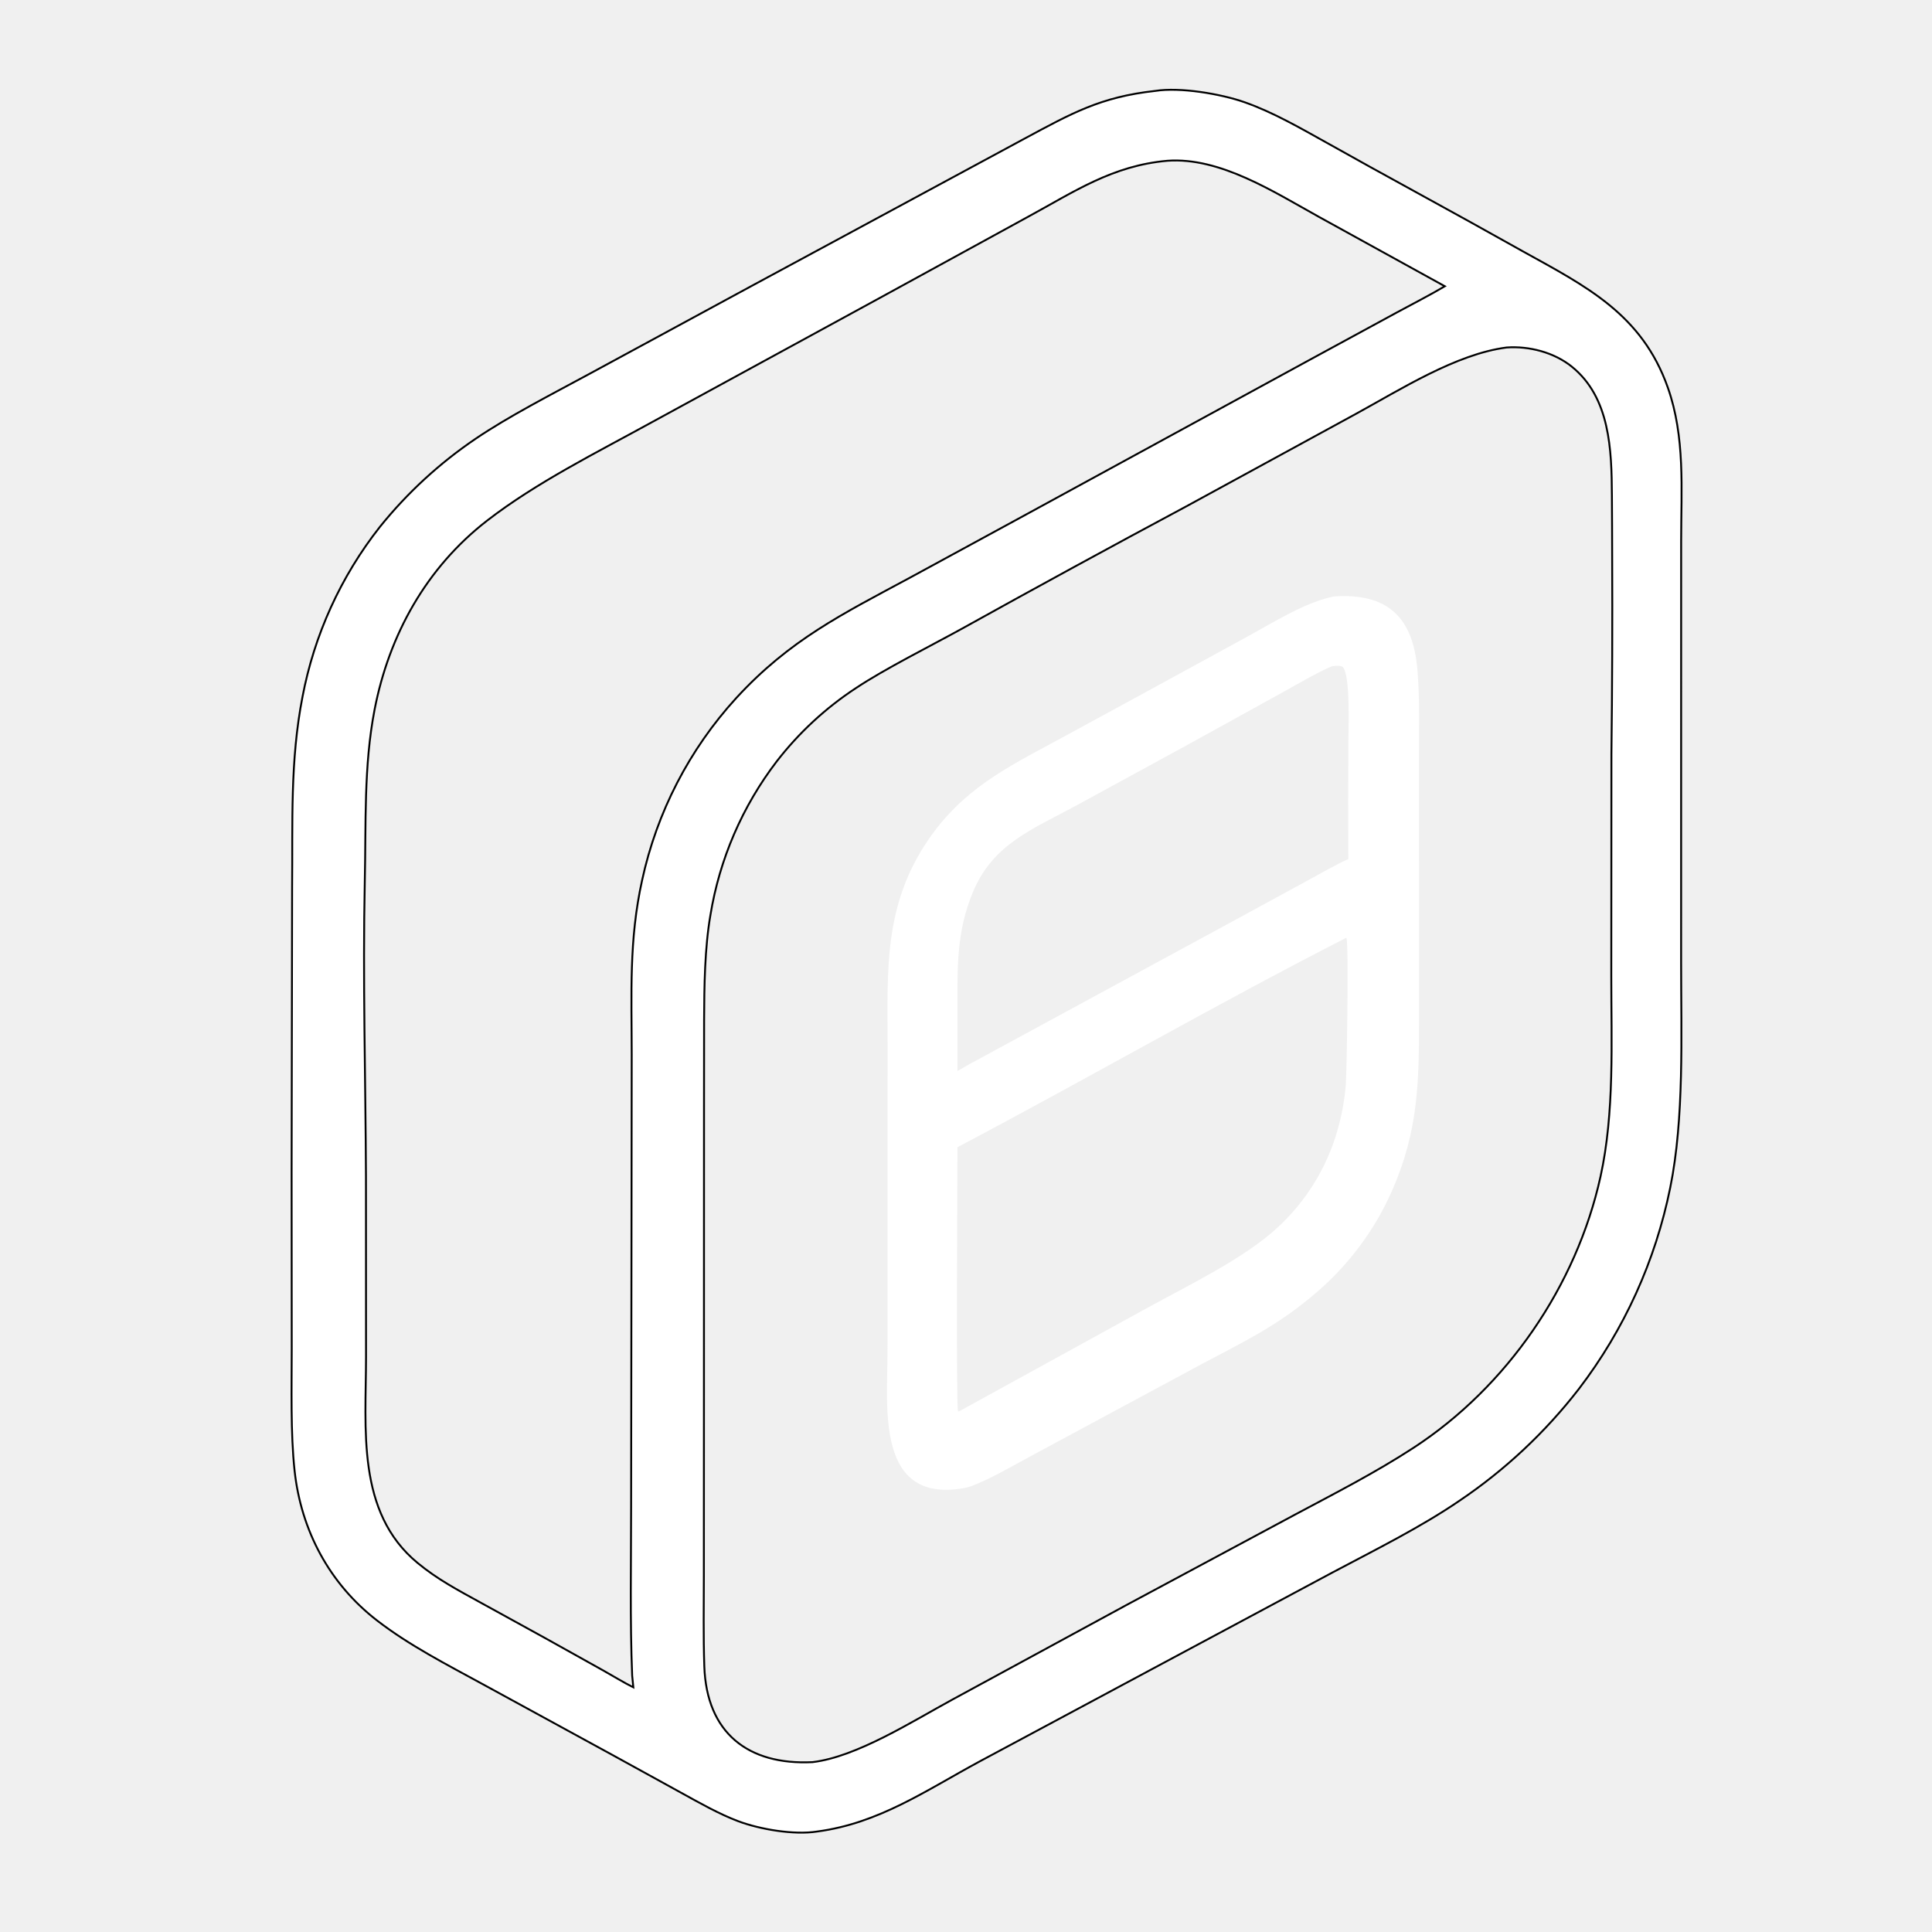
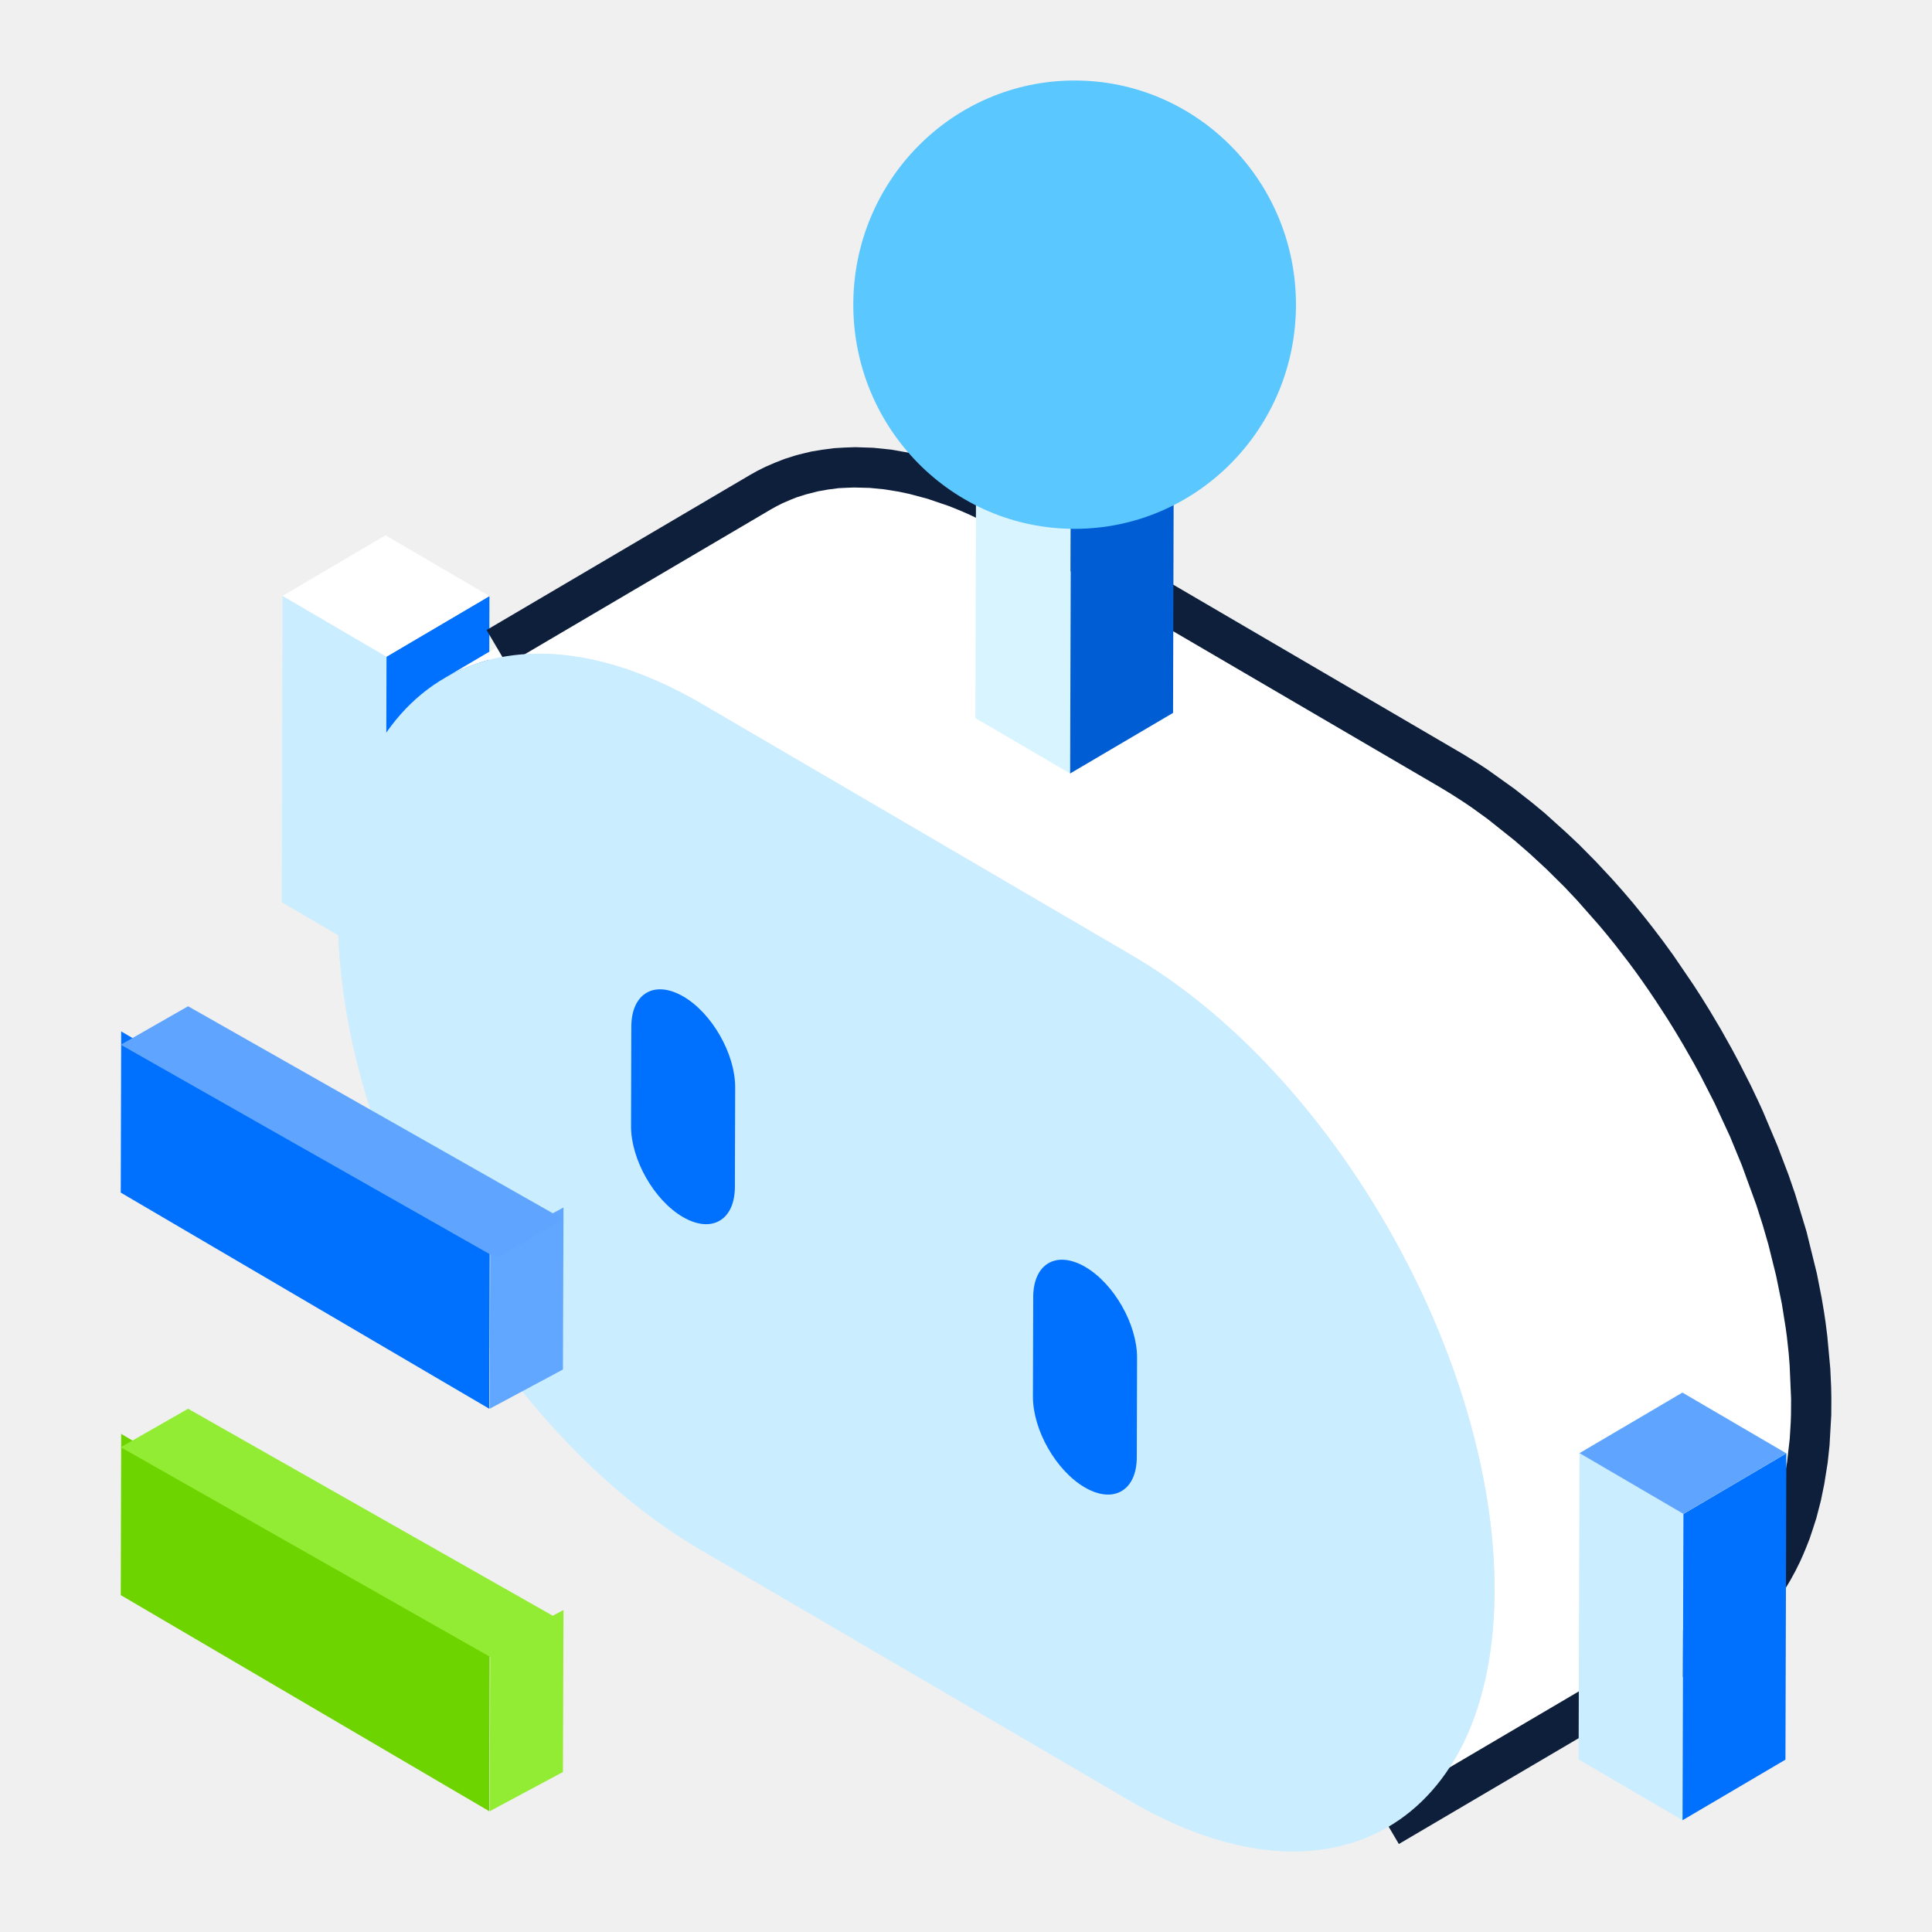
- <svg xmlns="http://www.w3.org/2000/svg" width="1024" height="1024" viewBox="0 0 1024 1024" fill="none">
-   <g clip-path="url(#clip0_182_19)">
-     <path d="M612.283 48.189C625.496 46.095 647.01 49.767 659.498 54.13C674.701 59.442 689.252 67.919 703.298 75.714C718.677 84.334 734.102 92.872 749.572 101.326C768.927 111.916 788.228 122.606 807.473 133.396C840.683 151.785 870.254 166.532 883.97 205.384C893.264 231.712 891.051 259.314 891.044 286.774L891.035 375.676L891.027 510.719C891.027 548.514 892.711 592.842 885.28 629.363C877.45 668.196 860.873 704.734 836.807 736.199C819.076 759.099 797.811 779.03 773.812 795.243C753.081 809.457 728.663 821.54 706.376 833.38L617.657 880.867L519.187 933.624C490.696 948.991 465.95 966.39 433.129 970.741C420.834 972.69 402.72 969.583 391.229 965.263C381.115 961.46 370.688 955.51 361.175 950.28L324.758 930.253L256.121 892.792C236.955 882.325 217.038 872.18 199.807 858.867C174.606 839.396 159.573 811.138 156.147 779.58C153.961 759.436 154.618 735.47 154.621 714.854L154.558 621.205L154.822 470.301C155.178 436.128 153.699 403.213 160.327 369.35C166.568 336.451 180.643 305.541 201.361 279.235C215.839 261.25 232.92 245.526 252.038 232.581C269.567 220.687 292.408 208.988 311.365 198.724L398.702 151.378L502.977 95.088L543.077 73.437C567.921 60.106 583.278 51.367 612.283 48.189ZM833.058 194.304C823.696 186.764 810.462 183.336 798.57 184.177C771.778 187.62 742.31 206.444 718.286 219.565L628.893 268.315C589.049 289.644 549.367 311.277 509.854 333.213C493.187 342.415 468.999 354.487 453.64 364.719C437.593 375.25 423.409 388.377 411.669 403.562C393.449 427.391 381.387 455.347 376.551 484.951C373.498 502.539 373.265 522.833 373.19 540.702L373.144 586.463L373.108 737.774L373.06 834.782C373.036 850.93 372.755 867.066 373.301 883.201C374.493 918.481 396.493 935.629 430.624 933.974C454.078 931.219 483.649 912.278 504.852 900.772L597.104 850.665L686.12 802.92C707.445 791.522 728.945 780.569 749.24 767.331C798.823 734.99 835.505 681.466 848.284 623.706C855.778 589.832 854.001 552.144 854.009 517.346L854.081 399.85C854.507 364.925 854.64 329.996 854.48 295.069C854.474 284.199 854.406 273.352 854.338 262.486C854.188 238.496 853.425 210.709 833.058 194.304ZM699.028 114.926C675.263 101.784 646.691 83.197 618.776 85.207C589.573 87.769 569.517 101.526 544.458 115.132L465.686 158.248L345.258 223.919C316.332 239.825 284.352 255.692 258.192 275.931C226.008 300.832 206.21 336.477 198.533 376.138C192.736 406.084 194.036 436.541 193.35 466.938C192.258 519.066 193.754 571.457 193.968 623.546L194.003 719.207C194.002 757.248 188.736 801.436 221.267 828.343C231.847 837.093 242.715 842.79 254.608 849.344L288.732 868.112L319.865 885.469C324.589 888.118 331.038 892.047 335.685 894.323L335.066 888.161C333.868 859.228 334.498 827.775 334.504 798.64L334.711 648.9L334.819 558.867C334.801 526.582 333.303 498.295 340.325 466.563C348.141 430.493 365.381 397.139 390.288 369.904C418.661 339.049 446.341 325.558 482.31 306.174L539.163 275.25L694.589 190.489L740.329 165.625C748.779 161.046 757.55 156.593 765.789 151.719L699.028 114.926Z" fill="white" />
-     <path d="M612.283 48.189C625.496 46.095 647.01 49.767 659.498 54.13C674.701 59.442 689.252 67.919 703.298 75.714C718.677 84.334 734.102 92.872 749.572 101.326C768.927 111.916 788.228 122.606 807.473 133.396C840.683 151.785 870.254 166.532 883.97 205.384C893.264 231.712 891.051 259.314 891.044 286.774L891.035 375.676L891.027 510.719C891.027 548.514 892.711 592.842 885.28 629.363C877.45 668.196 860.873 704.734 836.807 736.199C819.076 759.099 797.811 779.03 773.812 795.243C753.081 809.457 728.663 821.54 706.376 833.38L617.657 880.867L519.187 933.624C490.696 948.991 465.95 966.39 433.129 970.741C420.834 972.69 402.72 969.583 391.229 965.263C381.115 961.46 370.688 955.51 361.175 950.28L324.758 930.253L256.121 892.792C236.955 882.325 217.038 872.18 199.807 858.867C174.606 839.396 159.573 811.138 156.147 779.58C153.961 759.436 154.618 735.47 154.621 714.854L154.558 621.205L154.822 470.301C155.178 436.128 153.699 403.213 160.327 369.35C166.568 336.451 180.643 305.541 201.361 279.235C215.839 261.25 232.92 245.526 252.038 232.581C269.567 220.687 292.408 208.988 311.365 198.724L398.702 151.378L502.977 95.088L543.077 73.437C567.921 60.106 583.278 51.367 612.283 48.189ZM833.058 194.304C823.696 186.764 810.462 183.336 798.57 184.177C771.778 187.62 742.31 206.444 718.286 219.565L628.893 268.315C589.049 289.644 549.367 311.277 509.854 333.213C493.187 342.415 468.999 354.487 453.64 364.719C437.593 375.25 423.409 388.377 411.669 403.562C393.449 427.391 381.387 455.347 376.551 484.951C373.498 502.539 373.265 522.833 373.19 540.702L373.144 586.463L373.108 737.774L373.06 834.782C373.036 850.93 372.755 867.066 373.301 883.201C374.493 918.481 396.493 935.629 430.624 933.974C454.078 931.219 483.649 912.278 504.852 900.772L597.104 850.665L686.12 802.92C707.445 791.522 728.945 780.569 749.24 767.331C798.823 734.99 835.505 681.466 848.284 623.706C855.778 589.832 854.001 552.144 854.009 517.346L854.081 399.85C854.507 364.925 854.64 329.996 854.48 295.069C854.474 284.199 854.406 273.352 854.338 262.486C854.188 238.496 853.425 210.709 833.058 194.304ZM699.028 114.926C675.263 101.784 646.691 83.197 618.776 85.207C589.573 87.769 569.517 101.526 544.458 115.132L465.686 158.248L345.258 223.919C316.332 239.825 284.352 255.692 258.192 275.931C226.008 300.832 206.21 336.477 198.533 376.138C192.736 406.084 194.036 436.541 193.35 466.938C192.258 519.066 193.754 571.457 193.968 623.546L194.003 719.207C194.002 757.248 188.736 801.436 221.267 828.343C231.847 837.093 242.715 842.79 254.608 849.344L288.732 868.112L319.865 885.469C324.589 888.118 331.038 892.047 335.685 894.323L335.066 888.161C333.868 859.228 334.498 827.775 334.504 798.64L334.711 648.9L334.819 558.867C334.801 526.582 333.303 498.295 340.325 466.563C348.141 430.493 365.381 397.139 390.288 369.904C418.661 339.049 446.341 325.558 482.31 306.174L539.163 275.25L694.589 190.489L740.329 165.625C748.779 161.046 757.55 156.593 765.789 151.719L699.028 114.926Z" stroke="black" />
-     <path d="M707.136 316.628C721.059 315.692 731.348 318.341 738.451 324.629C745.562 330.925 749.575 340.951 750.75 354.977C752.107 371.153 751.571 386.95 751.565 403.22L751.606 477.994L751.608 538.359V538.36C751.633 572.695 751.503 598.89 737.268 631.095C728.146 651.702 714.527 670.004 697.41 684.661L697.409 684.662C676.943 702.314 659.598 710.334 635.98 722.932L635.978 722.933L586.056 749.815L544.081 772.435C534.514 777.579 525.114 783.188 515.06 787.067C513.944 787.441 512.739 787.881 511.654 788.086C499.816 790.33 491.415 788.801 485.444 784.882C479.468 780.96 475.838 774.585 473.666 766.955C471.493 759.325 470.794 750.489 470.643 741.717C470.492 732.925 470.89 724.301 470.896 716.971L470.927 647.705L470.959 556.256L470.955 552.466C470.837 513.478 469.04 479.71 492.344 445.513C510.52 418.843 533.546 407.36 560.949 392.612L560.951 392.61L602.102 370.225H602.103L660.639 338.258C667.632 334.456 675.45 329.791 683.469 325.685C691.468 321.589 699.592 318.09 707.136 316.628ZM713.285 496.62C644.143 531.96 575.912 571.385 507.254 607.595L506.988 607.736V608.036C506.983 613.716 506.787 647.908 506.725 681.064C506.694 697.638 506.696 713.95 506.774 726.3C506.813 732.475 506.871 737.661 506.952 741.396C506.992 743.262 507.039 744.77 507.092 745.858C507.119 746.401 507.147 746.845 507.178 747.178C507.194 747.344 507.21 747.488 507.228 747.606C507.244 747.713 507.266 747.832 507.301 747.929L507.353 748.069L507.472 748.158L507.937 748.503L508.195 748.695L508.477 748.54L607.909 693.874L607.91 693.873C618.778 687.883 631.73 681.28 644.136 674.15C656.55 667.015 668.482 659.315 677.361 651.088C692.481 637.21 703.503 619.447 709.22 599.735C711.523 591.803 713.05 583.665 713.78 575.437C714.03 572.658 714.449 554.214 714.645 535.938C714.743 526.793 714.786 517.678 714.724 510.568C714.693 507.013 714.635 503.956 714.545 501.646C714.501 500.491 714.448 499.519 714.385 498.762C714.324 498.021 714.251 497.445 714.156 497.112L714.125 497.002L714.049 496.917L713.886 496.734L713.629 496.444L713.285 496.62ZM711.494 352.851C709.637 352.076 708.003 352.436 706.092 352.578L706.015 352.583L705.944 352.612C698.889 355.425 686.232 362.852 679.152 366.748H679.151L629.312 394.263L569.9 426.668C547.09 439.062 525.912 446.909 515.215 472.603C506.341 493.917 506.996 512.768 506.979 535.002L506.955 567.674V568.538L507.704 568.109L514.16 564.408L651.968 489.63H651.969L694.011 466.743C699.714 463.658 709.097 458.251 714.832 455.792L715.136 455.662L715.135 455.33C715.038 434.764 715.049 414.198 715.169 393.633V393.63C715.172 389.759 715.464 380.757 715.231 372.222C715.115 367.951 714.866 363.773 714.382 360.388C714.14 358.696 713.837 357.189 713.458 355.96C713.082 354.746 712.613 353.744 712.004 353.12L711.945 353.06L711.868 353.022L711.494 352.851Z" fill="white" stroke="white" />
-   </g>
-   <defs>
-     <clipPath id="clip0_182_19">
-       <rect width="1024" height="1024" fill="white" />
-     </clipPath>
-   </defs>
+ <svg xmlns="http://www.w3.org/2000/svg" viewBox="0 0 1024 1024" fill="none">
+   <path d="M149.333 478.187l55.083 32.213 0.448-162.347-55.083-32.213z" fill="#CAEDFF" />
+   <path d="M204.864 348.032l54.549-32.107-0.448 162.347-54.549 32.128z" fill="#0070FF" />
+   <path d="M149.781 315.84l55.083 32.213 54.549-32.128-55.083-32.213z" fill="#FFFFFF" />
+   <path d="M959.787 733.867c-0.021-1.173-0.085-2.347-0.149-3.563l-0.192-4.203-0.256-3.2a201.28 201.28 0 0 0-0.299-3.797l-0.192-2.475c-0.171-1.792-0.384-3.584-0.597-5.397l-0.341-3.115-0.107-1.045c-0.427-3.243-0.853-6.507-1.387-9.792l-0.021-0.213-0.256-1.429c-0.427-2.731-0.896-5.461-1.387-8.213l-0.299-1.451-0.789-3.947-0.96-4.779-0.619-2.645c-0.299-1.408-0.64-2.837-0.981-4.267l-0.747-3.285-1.024-3.968-1.109-4.267-0.555-2.133c-0.512-1.856-1.067-3.733-1.621-5.611-0.363-1.216-0.683-2.411-1.067-3.627l-0.277-1.045a402.389 402.389 0 0 0-3.2-10.069l-0.363-1.067c-0.981-2.944-1.984-5.909-3.051-8.875l-0.533-1.408c-0.384-1.109-0.811-2.219-1.216-3.307-0.597-1.621-1.173-3.221-1.792-4.821-0.384-1.024-0.811-2.027-1.216-3.051a479.211 479.211 0 0 0-1.472-3.712l-1.067-2.709-2.261-5.355-1.259-2.923-0.427-1.003c-1.365-3.157-2.773-6.293-4.224-9.429l-0.192-0.405-1.259-2.624c-1.131-2.411-2.283-4.843-3.456-7.253l-0.576-1.131c-0.981-1.963-1.984-3.883-2.987-5.824-0.811-1.579-1.579-3.179-2.411-4.736l-0.469-0.853a491.179 491.179 0 0 0-8.32-15.019l-0.704-1.28-0.853-1.387c-4.075-6.955-8.32-13.803-12.736-20.523-0.213-0.363-0.427-0.747-0.683-1.109l-1.259-1.813c-3.541-5.333-7.168-10.624-10.923-15.765l-0.064-0.107c-2.667-3.627-5.376-7.253-8.128-10.795l-0.363-0.469a433.28 433.28 0 0 0-6.165-7.723l-1.173-1.493a436.587 436.587 0 0 0-7.531-8.896l-0.363-0.427-2.325-2.603c-1.6-1.813-3.179-3.627-4.779-5.376l-0.939-0.981c-1.088-1.195-2.197-2.347-3.307-3.499l-3.627-3.883-1.387-1.365c-1.195-1.237-2.411-2.432-3.627-3.627l-3.093-3.115-1.813-1.707a378.24 378.24 0 0 0-3.947-3.712l-2.709-2.56-2.197-1.92c-1.301-1.195-2.645-2.347-3.968-3.52l-2.411-2.133c-0.853-0.747-1.749-1.451-2.624-2.176l-3.925-3.243c-0.683-0.533-1.344-1.109-2.005-1.664l-3.328-2.56-3.648-2.816-1.493-1.152c-1.493-1.109-2.987-2.155-4.501-3.243-1.024-0.747-2.027-1.493-3.051-2.197a288.491 288.491 0 0 0-8.96-6.037l-0.683-0.427a265.728 265.728 0 0 0-7.488-4.651l-1.899-1.109-228.032-133.333a244.693 244.693 0 0 0-6.123-3.477l-2.304-1.216a225.067 225.067 0 0 0-3.136-1.643l-2.453-1.28c-1.28-0.64-2.56-1.237-3.861-1.856l-2.773-1.323-1.152-0.533a208.384 208.384 0 0 0-15.488-6.272l-0.981-0.341-2.795-0.917c-1.301-0.427-2.624-0.896-3.925-1.301-0.64-0.213-1.28-0.363-1.92-0.533l-3.413-0.96c-0.853-0.235-1.749-0.512-2.624-0.725-0.917-0.235-1.813-0.405-2.709-0.619a142.912 142.912 0 0 0-3.392-0.768l-1.792-0.405c-1.067-0.213-2.091-0.341-3.136-0.512-1.323-0.213-2.624-0.469-3.925-0.64l-1.365-0.256-3.179-0.32c-1.408-0.149-2.773-0.32-4.181-0.427l-1.216-0.128c-0.917-0.064-1.835-0.043-2.773-0.085a122.688 122.688 0 0 0-4.885-0.171l-1.365-0.043c-0.725 0-1.408 0.085-2.112 0.085-2.027 0.064-4.053 0.149-6.059 0.299l-1.813 0.085c-0.448 0.043-0.875 0.149-1.323 0.213a101.675 101.675 0 0 0-9.024 1.301l-0.768 0.128-0.213 0.043-1.749 0.427c-1.835 0.427-3.691 0.853-5.483 1.365-0.853 0.235-1.707 0.533-2.56 0.811-1.152 0.363-2.304 0.683-3.435 1.088-0.299 0.107-0.555 0.256-0.853 0.341-1.707 0.64-3.413 1.365-5.077 2.112-0.811 0.363-1.664 0.683-2.475 1.067a91.136 91.136 0 0 0-7.189 3.797l-167.851 98.773c2.347-1.365 4.757-2.624 7.211-3.797 0.811-0.384 1.643-0.704 2.475-1.067a91.755 91.755 0 0 1 9.344-3.52l2.56-0.832c1.813-0.512 3.648-0.939 5.483-1.365l1.771-0.427 0.96-0.149a106.325 106.325 0 0 1 18.24-1.899l3.456-0.064c1.621 0.021 3.264 0.107 4.907 0.171 1.323 0.064 2.645 0.107 3.989 0.213l4.16 0.427c1.515 0.192 3.029 0.341 4.565 0.576l3.904 0.64a143.125 143.125 0 0 1 13.653 3.029 160.128 160.128 0 0 1 9.259 2.795c0.939 0.32 1.856 0.597 2.795 0.939 5.781 2.027 11.669 4.395 17.621 7.147l2.773 1.323a244.011 244.011 0 0 1 17.899 9.451l228.032 133.333c3.136 1.856 6.272 3.776 9.387 5.781l0.576 0.363c3.029 1.963 6.059 3.989 9.045 6.08l3.051 2.219c2.005 1.429 4.011 2.88 5.995 4.373l3.648 2.816a350.016 350.016 0 0 1 18.283 15.296 312.832 312.832 0 0 1 8.832 8.213l4.907 4.8 3.627 3.627c1.707 1.728 3.349 3.499 5.035 5.248l3.307 3.52c1.92 2.069 3.819 4.203 5.696 6.357l2.347 2.603c2.645 3.051 5.269 6.165 7.872 9.323l1.195 1.493a439.189 439.189 0 0 1 14.635 18.987l0.064 0.107c3.755 5.141 7.381 10.432 10.944 15.744l1.941 2.944c4.395 6.72 8.64 13.568 12.715 20.523 0.512 0.875 1.067 1.771 1.557 2.667 2.88 4.949 5.653 9.963 8.32 15.019 0.981 1.835 1.92 3.712 2.88 5.568 1.003 1.941 2.027 3.883 2.987 5.845 1.387 2.773 2.709 5.568 4.053 8.363l1.259 2.645c1.664 3.584 3.264 7.211 4.843 10.816l1.237 2.923a469.909 469.909 0 0 1 7.808 19.648l1.237 3.328c1.237 3.413 2.432 6.848 3.584 10.283 0.085 0.32 0.213 0.64 0.32 0.939 1.237 3.755 2.411 7.488 3.52 11.243l1.067 3.627c0.725 2.56 1.472 5.163 2.155 7.744l1.109 4.267c0.619 2.411 1.216 4.843 1.792 7.253l0.981 4.267c0.555 2.475 1.067 4.949 1.557 7.424l0.789 3.925c0.619 3.243 1.173 6.464 1.707 9.685l0.235 1.429c0.576 3.691 1.067 7.381 1.536 11.051l0.341 3.115a300.523 300.523 0 0 1 1.536 19.072l0.149 3.563a267.904 267.904 0 0 1-0.064 21.184c-0.043 0.981-0.128 1.941-0.192 2.923-0.128 2.411-0.277 4.8-0.491 7.168l-0.427 4.053a198.827 198.827 0 0 1-4.203 24.747 170.048 170.048 0 0 1-4.565 15.616c-0.384 1.088-0.747 2.197-1.152 3.285a122.453 122.453 0 0 1-11.691 23.808 109.099 109.099 0 0 1-14.507 18.197l-0.512 0.533a94.528 94.528 0 0 1-9.685 8.277c-2.731 2.048-5.547 3.989-8.469 5.717l167.851-98.773a91.541 91.541 0 0 0 10.432-7.253c2.667-2.091 5.248-4.309 7.723-6.741l0.512-0.533c2.304-2.325 4.501-4.8 6.613-7.381l1.621-2.005c2.197-2.795 4.288-5.717 6.251-8.832l0.192-0.235c2.624-4.181 5.056-8.64 7.253-13.333l0.149-0.341c1.472-3.2 2.837-6.485 4.117-9.899l0.363-0.853 0.789-2.432a153.387 153.387 0 0 0 2.027-6.187l0.533-1.643 0.64-2.432c0.469-1.771 0.939-3.541 1.365-5.333l0.555-2.197c0.192-0.811 0.32-1.664 0.491-2.475 0.341-1.536 0.64-3.093 0.939-4.672l0.469-2.389c0.171-0.939 0.277-1.941 0.427-2.901l0.64-4.267 0.299-2.133c0.149-1.237 0.256-2.496 0.384-3.755l0.427-4.053 0.149-1.6c0.149-1.813 0.235-3.691 0.341-5.547l0.171-2.923 0.064-0.725c0.128-3.093 0.213-6.229 0.213-9.429v-0.555c0-2.923-0.021-5.845-0.128-8.789l-0.064-1.685z" fill="#FFFFFF" />
+   <path d="M959.104 815.616l-1.835 4.672-1.451 3.477-1.707 3.84a134.016 134.016 0 0 1-5.12 9.856l-2.901 4.821a121.109 121.109 0 0 1-4.48 6.528l-4.16 5.333a120.555 120.555 0 0 1-4.949 5.717l-3.008 3.136c-1.707 1.707-3.541 3.349-5.525 5.013l-5.269 4.181a114.048 114.048 0 0 1-6.357 4.48l-3.072 1.92-167.851 98.773-10.816-18.389 167.829-98.773c1.557-0.917 3.136-1.941 4.821-3.136l4.395-3.264c1.771-1.408 3.349-2.731 4.843-4.075l2.475-2.411 2.923-3.093 4.459-5.291c1.429-1.835 2.731-3.627 3.883-5.291l2.155-3.307 2.133-3.541 2.24-4.096 2.155-4.459c0.875-1.877 1.728-3.84 2.581-5.973l1.707-4.373 3.051-9.344 2.795-11.477 2.091-11.733 1.451-12.693 0.533-8.747 0.149-4.48 0.043-8.064-0.768-17.707-0.533-6.72-0.939-8.533-0.64-4.693-2.005-12.587-3.072-15.019-4.117-16.576-2.901-10.027-3.456-10.837-7.637-20.971-6.315-15.339-8.213-17.749-7.019-13.76-3.925-7.253-5.739-10.027a479.531 479.531 0 0 0-8.235-13.547l-6.101-9.387a524.245 524.245 0 0 0-7.36-10.773l-3.392-4.736-3.84-5.184-7.509-9.728-4.096-5.056-3.733-4.48-11.797-13.376-6.72-7.147-9.664-9.557-8.597-7.957-8.107-7.061-14.549-11.584-8.064-5.824-3.883-2.645-4.629-3.008-3.627-2.283-5.376-3.243-230.976-135.04-11.712-6.187-6.08-2.901a199.467 199.467 0 0 0-7.403-3.179l-3.712-1.472-11.264-3.84-9.6-2.56-5.696-1.216-7.68-1.237-7.637-0.747-8.213-0.213-4.245 0.149-4.203 0.213-5.504 0.725-5.291 0.939-6.656 1.707-4.693 1.493-3.349 1.344-3.968 1.707a80.427 80.427 0 0 0-6.357 3.371l-139.819 82.283-10.816-18.389 139.797-82.283c2.539-1.493 5.205-2.901 8.021-4.224l4.907-2.133 5.291-2.069 5.867-1.856 1.877-0.512 6.421-1.536 5.632-0.939 6.592-0.853 5.205-0.299 5.739-0.213 9.685 0.32 9.472 0.981 10.837 1.92 6.507 1.472 8.512 2.347 8.149 2.731c2.688 0.96 5.419 1.984 8.213 3.115l4.053 1.707 13.291 6.229 7.147 3.755 3.2 1.792 233.195 136.341 8.469 5.248 4.288 2.816 14.4 10.283 9.259 7.253 6.784 5.611 11.605 10.453 6.699 6.315 8.981 9.088 8.427 9.045 5.888 6.635 5.099 5.973 6.165 7.573 4.331 5.504c1.963 2.517 3.84 4.992 5.547 7.296l5.504 7.573 10.496 15.403c2.965 4.48 5.867 9.109 8.747 13.824l5.867 9.877 5.76 10.261 4.053 7.595 6.08 11.947 4.224 8.896 2.197 4.8 7.701 18.24 5.931 15.573 3.499 10.176 5.995 19.776 5.483 22.229 2.56 13.035 1.28 7.616 0.747 5.035 0.96 7.616 1.579 17.152 0.448 9.771 0.107 5.931-0.043 8.811-0.917 16.107-0.981 9.173-1.813 11.328-1.771 8.704-2.453 9.472-1.579 4.907-1.984 5.973z" fill="#0E1F3B" />
+   <path d="M600.299 506.56c106.304 62.165 192.213 212.843 191.851 336.576-0.341 123.733-86.805 173.611-193.109 111.445l-228.053-133.333c-106.304-62.165-192.213-212.864-191.893-336.597 0.363-123.733 86.827-173.611 193.152-111.445l228.053 133.333z" fill="#CAEDFF" />
+   <path d="M362.24 528.192c15.189 8.896 27.456 30.421 27.413 48.107l-0.149 52.779c-0.043 17.707-12.395 24.832-27.605 15.936-15.211-8.875-27.477-30.421-27.435-48.107l0.149-52.779c0.043-17.707 12.395-24.832 27.605-15.936" fill="#0070FF" />
+   <path d="M567.637 252.821l-0.448 157.141-50.219-29.355 0.427-157.141z" fill="#D7F4FF" />
+   <path d="M567.637 252.821l54.549-32.107-0.448 157.141-54.549 32.107z" fill="#005DD4" />
+   <path d="M517.419 223.467L571.947 191.36l50.219 29.376-54.549 32.085z" fill="#2F56B5" />
+   <path d="M575.232 671.509c15.211 8.875 27.477 30.421 27.435 48.107l-0.149 52.779c-0.043 17.707-12.395 24.832-27.605 15.936-15.211-8.896-27.477-30.421-27.435-48.107l0.149-52.779c0.043-17.707 12.395-24.832 27.605-15.936" fill="#0070FF" />
+   <path d="M892.245 802.411l-0.469 162.347-55.083-32.213 0.469-162.347z" fill="#CAEDFF" />
+   <path d="M892.245 802.411l54.549-32.107-0.469 162.347-54.549 32.107z" fill="#0070FF" />
+   <path d="M837.163 770.197l54.549-32.107 55.083 32.213-54.549 32.107z" fill="#5FA5FF" />
+   <path d="M569.557 280.299c-64.768 0-117.291-53.205-117.291-118.827C452.267 95.872 504.789 42.667 569.557 42.667c64.789 0 117.333 53.205 117.333 118.827 0 65.6-52.544 118.805-117.333 118.805" fill="#5BC7FF" />
+   <path d="M64 632.107L259.328 746.667l0.213-85.44-195.307-114.56z" fill="#0070FF" />
+   <path d="M259.84 660.8L259.541 746.667l38.827-20.8L298.667 640z" fill="#61A6FF" />
+   <path d="M99.691 533.333L64 553.728l198.976 112.939L298.667 646.272z" fill="#5FA5FF" />
+   <path d="M64 845.44L259.328 960l0.213-85.44-195.307-114.56z" fill="#6DD400" />
+   <path d="M259.84 874.133L259.541 960l38.827-20.8L298.667 853.333z" fill="#92EC34" />
+   <path d="M99.691 746.667L64 767.061l198.976 112.939L298.667 859.605z" fill="#92EC34" />
</svg>
